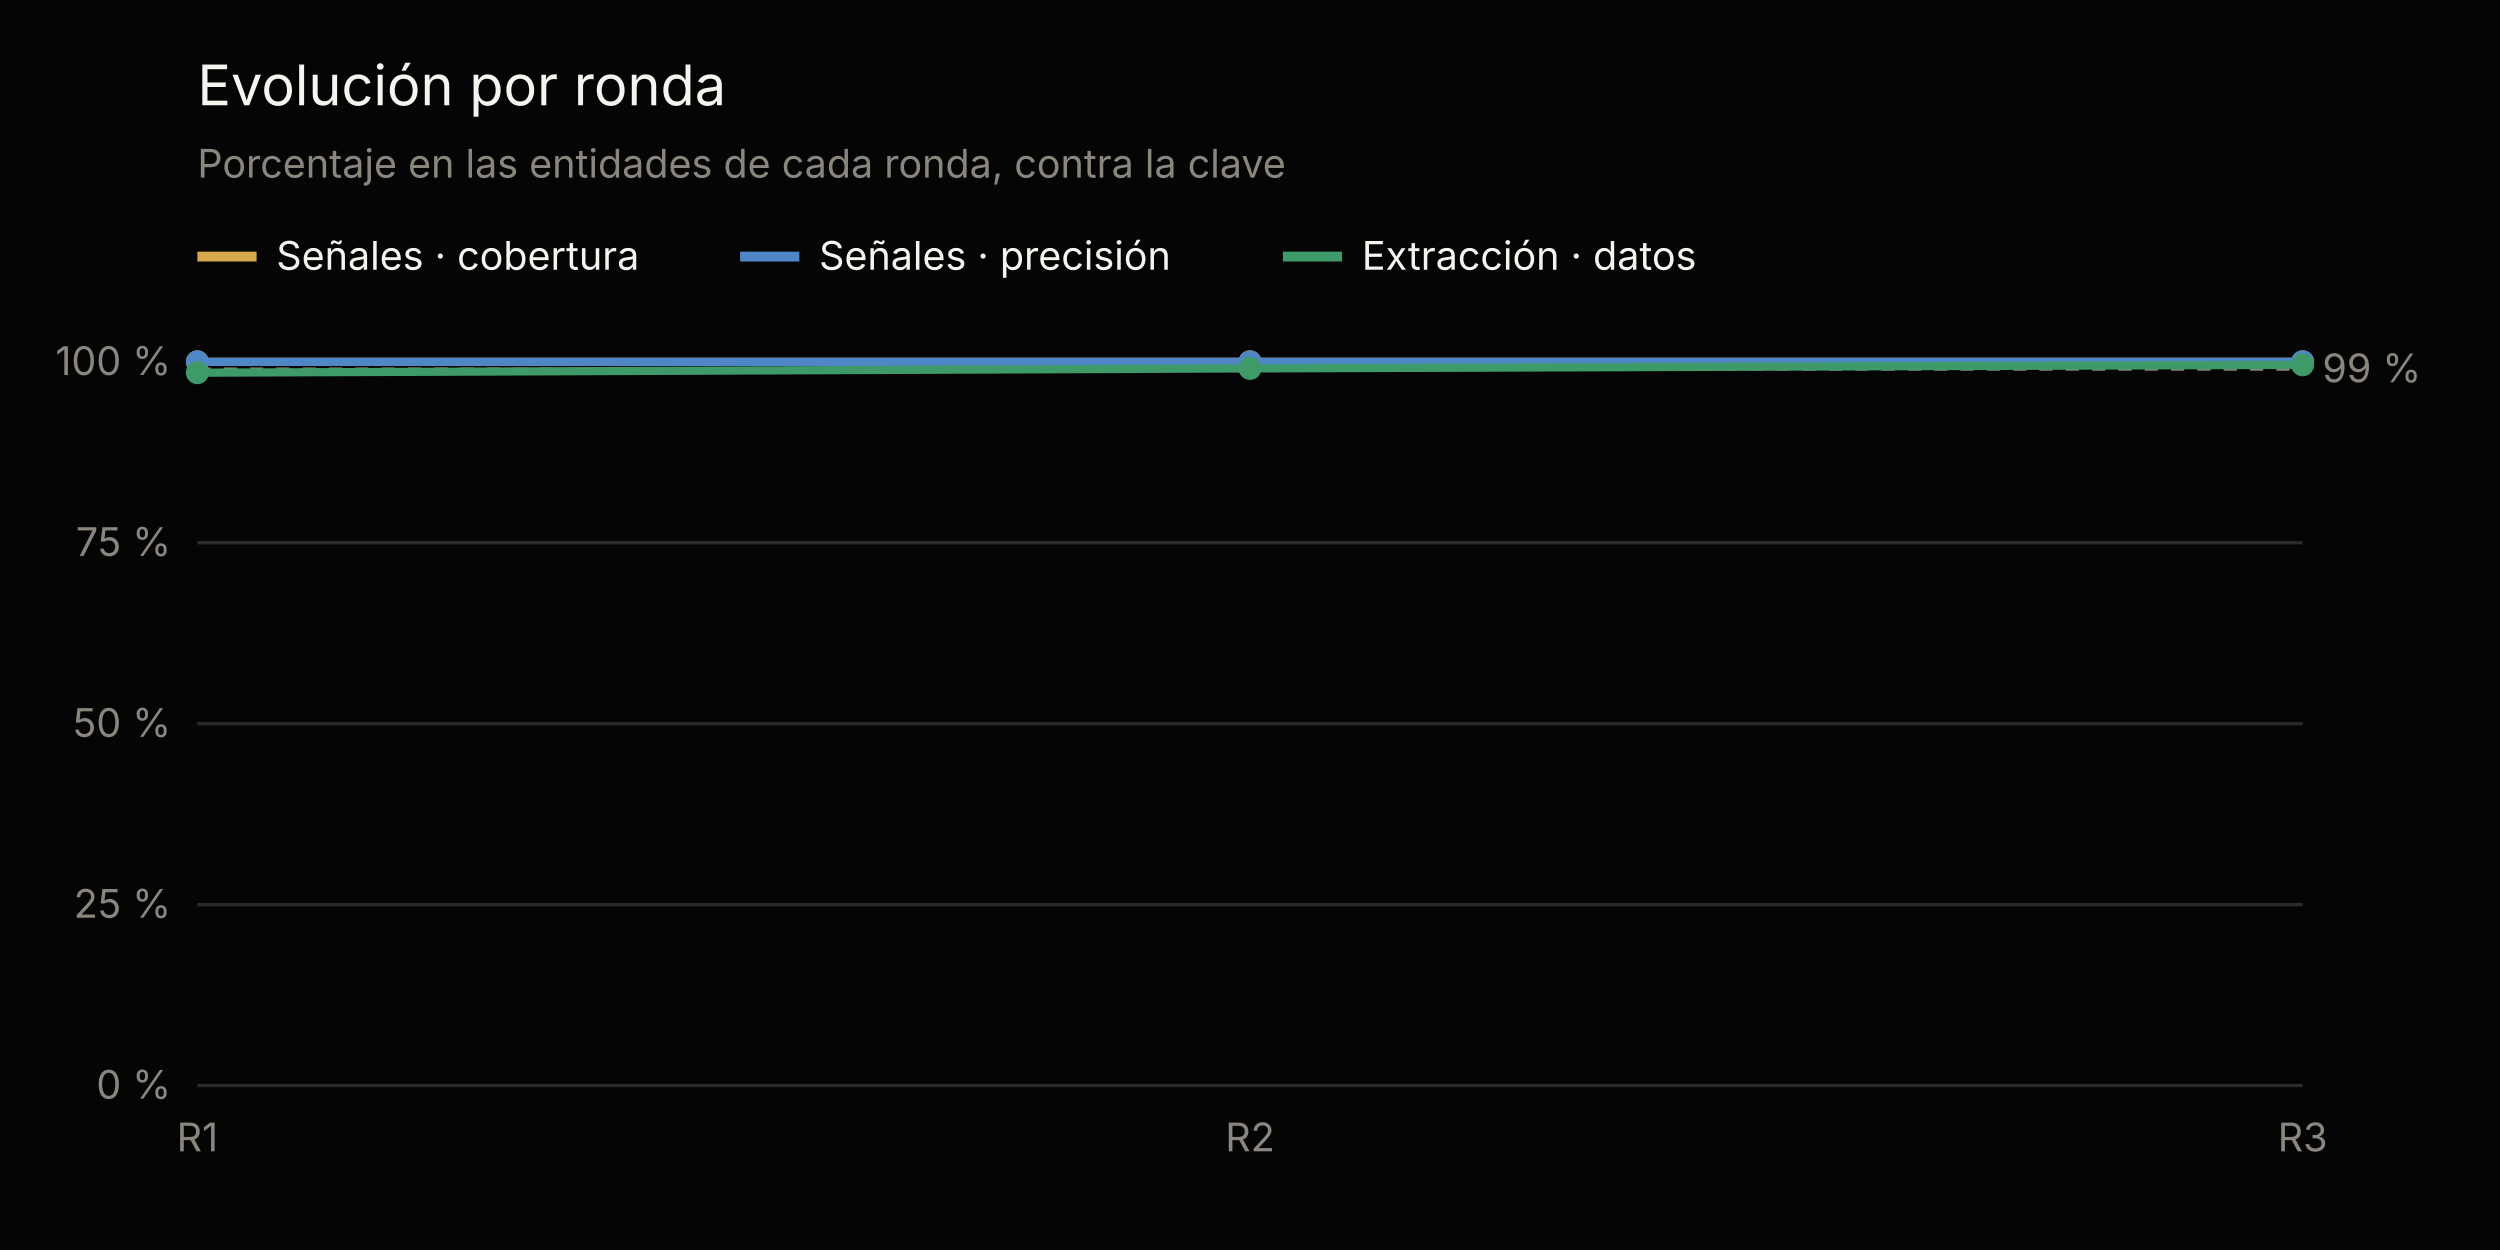
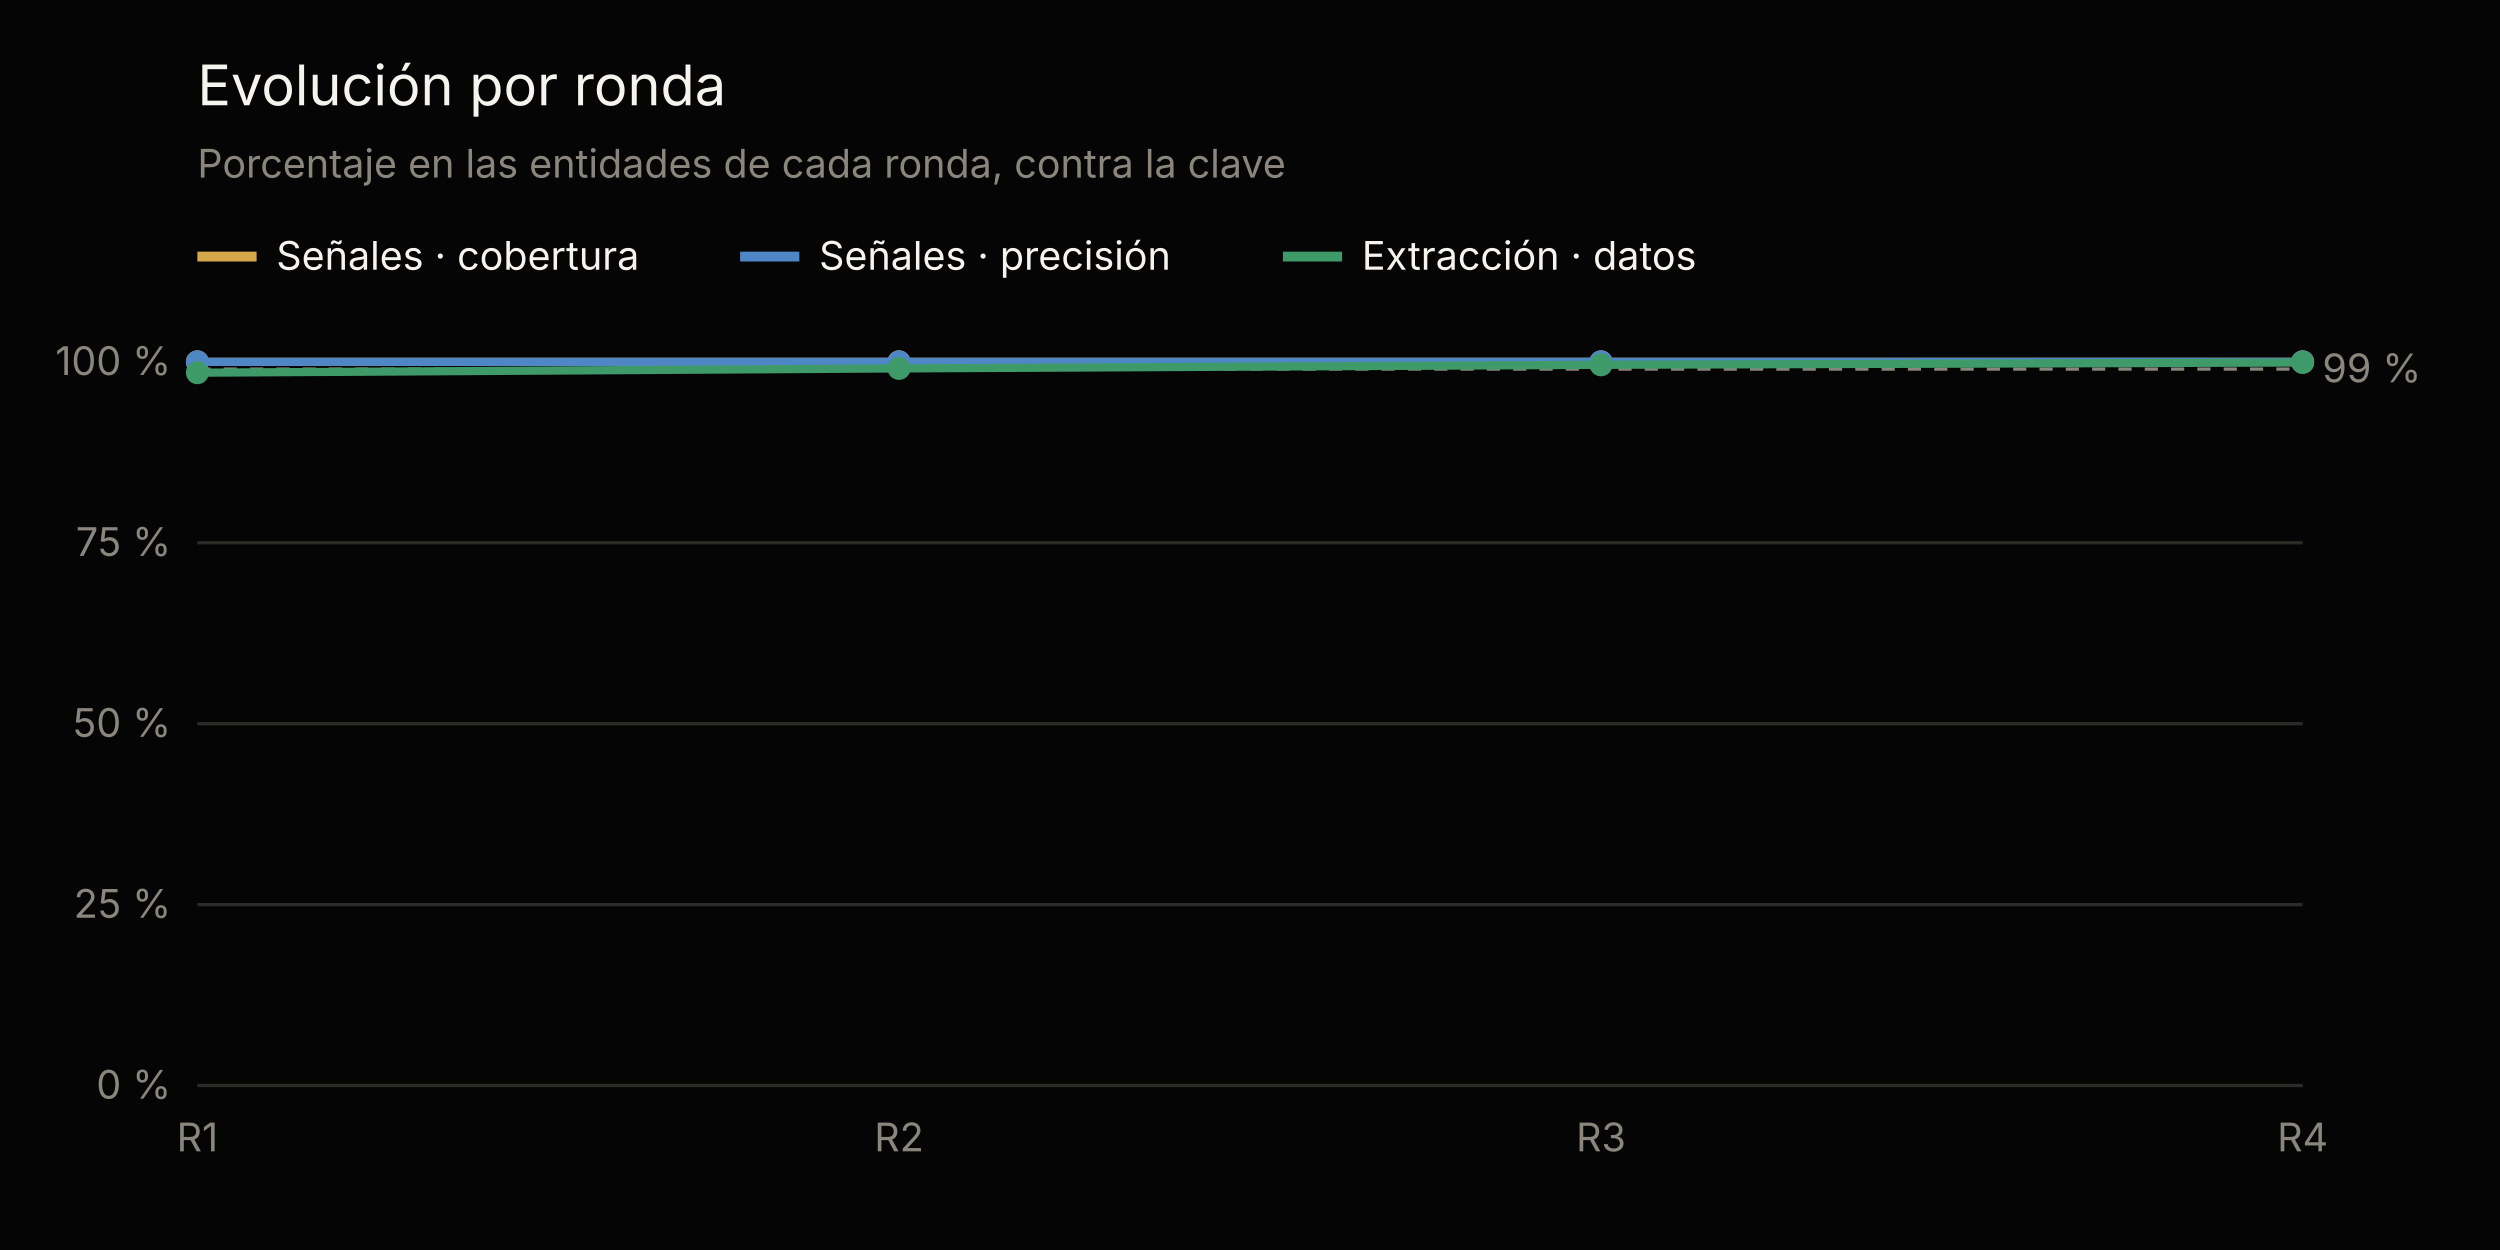
<svg xmlns="http://www.w3.org/2000/svg" viewBox="0 0 760 380" font-family="Inter, Arial, sans-serif" font-size="12">
  <rect width="760" height="380" fill="#050505" />
  <text x="60" y="32" font-size="17" fill="#f5f4ef">Evolución por ronda</text>
  <text x="60" y="54" fill="#8a867e">Porcentaje en las entidades de cada ronda, contra la clave</text>
  <line x1="60" x2="78" y1="78" y2="78" stroke="#d5a84b" stroke-width="3" />
  <text x="84" y="82" fill="#f5f4ef">Señales · cobertura</text>
  <line x1="225" x2="243" y1="78" y2="78" stroke="#4f86c6" stroke-width="3" />
  <text x="249" y="82" fill="#f5f4ef">Señales · precisión</text>
  <line x1="390" x2="408" y1="78" y2="78" stroke="#3f9a6a" stroke-width="3" />
  <text x="414" y="82" fill="#f5f4ef">Extracción · datos</text>
  <line x1="60" x2="700" y1="330.0" y2="330.0" stroke="#2b2b28" />
  <text x="52" y="334.0" text-anchor="end" fill="#8a867e">0 %</text>
  <line x1="60" x2="700" y1="275.0" y2="275.0" stroke="#2b2b28" />
  <text x="52" y="279.0" text-anchor="end" fill="#8a867e">25 %</text>
  <line x1="60" x2="700" y1="220.0" y2="220.0" stroke="#2b2b28" />
  <text x="52" y="224.0" text-anchor="end" fill="#8a867e">50 %</text>
  <line x1="60" x2="700" y1="165.0" y2="165.0" stroke="#2b2b28" />
  <text x="52" y="169.0" text-anchor="end" fill="#8a867e">75 %</text>
  <line x1="60" x2="700" y1="110.0" y2="110.0" stroke="#2b2b28" />
  <text x="52" y="114.0" text-anchor="end" fill="#8a867e">100 %</text>
  <line x1="60" x2="700" y1="112.2" y2="112.2" stroke="#8a867e" stroke-dasharray="4 4" />
  <text x="706" y="116.2" fill="#8a867e">99 %</text>
  <text x="60.0" y="350" text-anchor="middle" fill="#8a867e">R1</text>
-   <text x="380.0" y="350" text-anchor="middle" fill="#8a867e">R2</text>
-   <text x="700.0" y="350" text-anchor="middle" fill="#8a867e">R3</text>
-   <path d="M60.0,110.0 L380.0,110.0 L700.0,110.0" fill="none" stroke="#d5a84b" stroke-width="2.5" />
+   <text x="273.3" y="350" text-anchor="middle" fill="#8a867e">R2</text>
+   <text x="486.7" y="350" text-anchor="middle" fill="#8a867e">R3</text>
+   <text x="700.0" y="350" text-anchor="middle" fill="#8a867e">R4</text>
+   <path d="M60.0,110.0 L273.3,110.0 L486.7,110.0 L700.0,110.0" fill="none" stroke="#d5a84b" stroke-width="2.5" />
  <circle cx="60.0" cy="110.0" r="3.5" fill="#d5a84b" />
-   <circle cx="380.0" cy="110.0" r="3.5" fill="#d5a84b" />
+   <circle cx="273.3" cy="110.0" r="3.5" fill="#d5a84b" />
+   <circle cx="486.7" cy="110.0" r="3.5" fill="#d5a84b" />
  <circle cx="700.0" cy="110.0" r="3.5" fill="#d5a84b" />
-   <path d="M60.0,110.0 L380.0,110.0 L700.0,110.0" fill="none" stroke="#4f86c6" stroke-width="2.5" />
+   <path d="M60.0,110.0 L273.3,110.0 L486.7,110.0 L700.0,110.0" fill="none" stroke="#4f86c6" stroke-width="2.5" />
  <circle cx="60.0" cy="110.0" r="3.5" fill="#4f86c6" />
-   <circle cx="380.0" cy="110.0" r="3.5" fill="#4f86c6" />
+   <circle cx="273.3" cy="110.0" r="3.5" fill="#4f86c6" />
+   <circle cx="486.7" cy="110.0" r="3.5" fill="#4f86c6" />
  <circle cx="700.0" cy="110.0" r="3.5" fill="#4f86c6" />
-   <path d="M60.0,113.3 L380.0,112.0 L700.0,110.9" fill="none" stroke="#3f9a6a" stroke-width="2.5" />
+   <path d="M60.0,113.3 L273.3,112.0 L486.7,110.9 L700.0,110.2" fill="none" stroke="#3f9a6a" stroke-width="2.5" />
  <circle cx="60.0" cy="113.3" r="3.5" fill="#3f9a6a" />
-   <circle cx="380.0" cy="112.0" r="3.5" fill="#3f9a6a" />
-   <circle cx="700.0" cy="110.9" r="3.5" fill="#3f9a6a" />
+   <circle cx="273.3" cy="112.0" r="3.5" fill="#3f9a6a" />
+   <circle cx="486.7" cy="110.9" r="3.5" fill="#3f9a6a" />
+   <circle cx="700.0" cy="110.2" r="3.5" fill="#3f9a6a" />
</svg>
